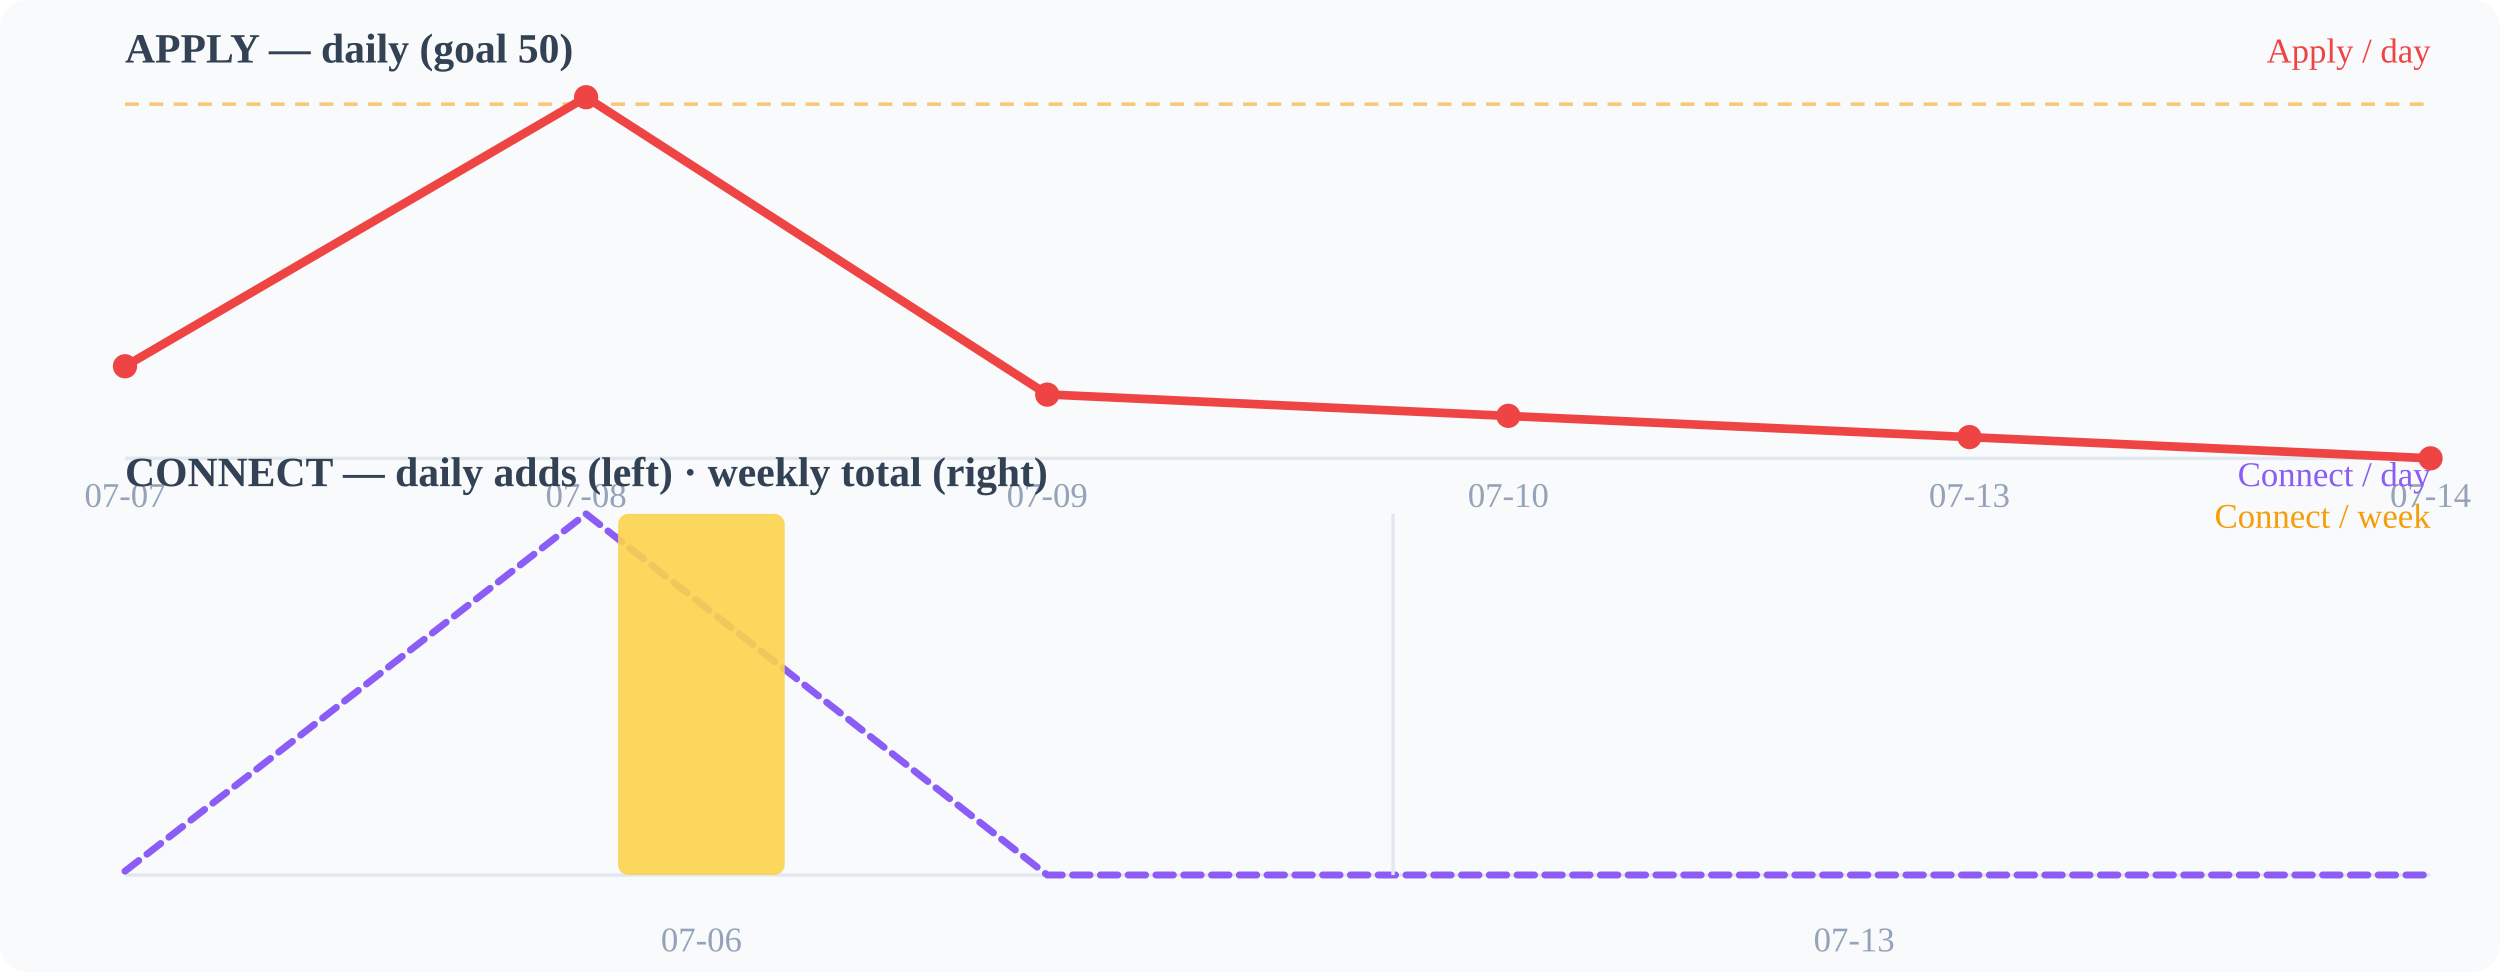
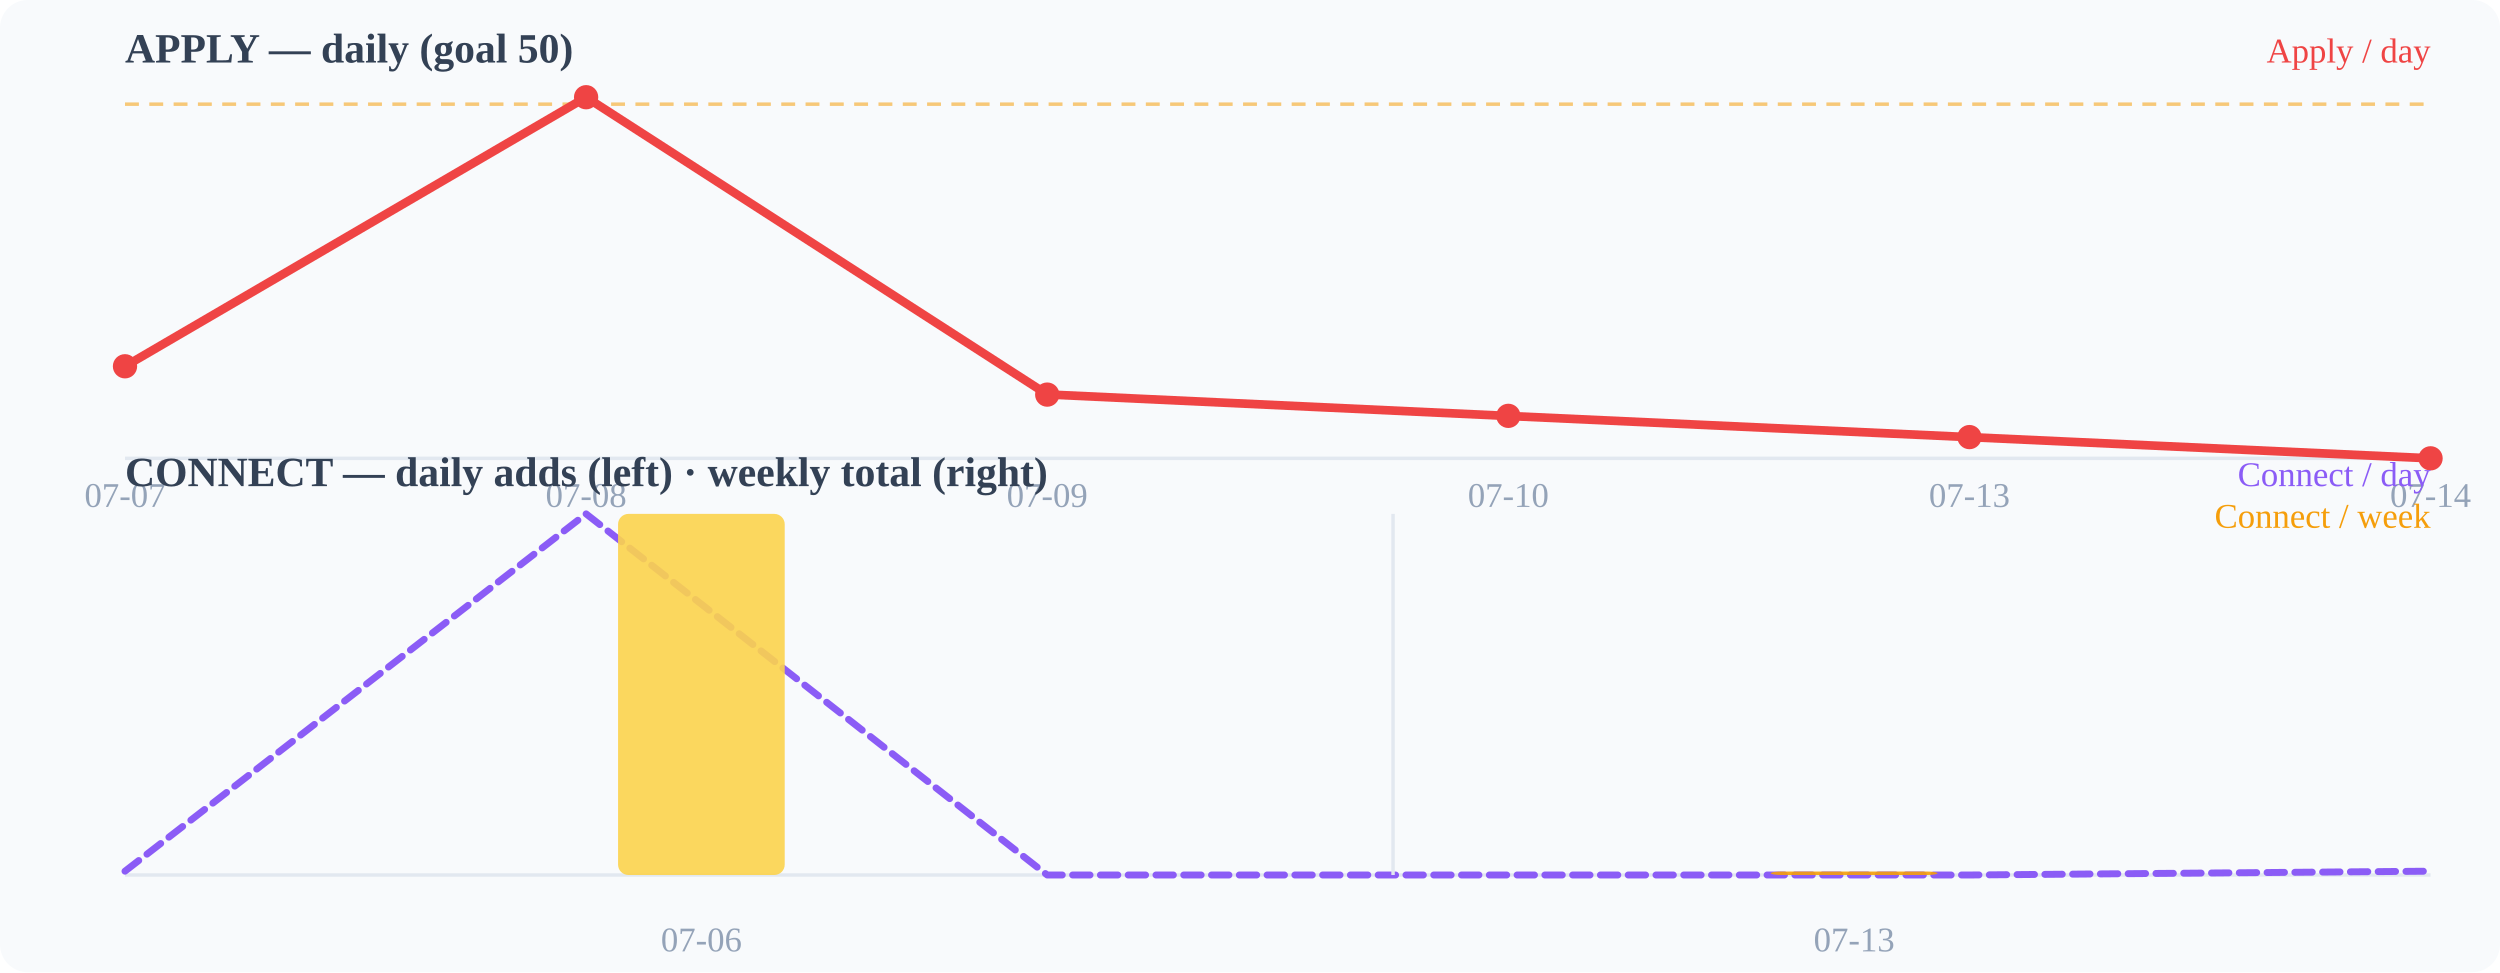
<svg xmlns="http://www.w3.org/2000/svg" width="720" height="280" viewBox="0 0 720 280">
  <rect width="720" height="280" fill="#f8fafc" rx="8" />
  <text x="36" y="18" font-size="12" font-weight="600" fill="#334155">APPLY — daily (goal 50)</text>
  <line x1="36" y1="132" x2="700" y2="132" stroke="#e2e8f0" stroke-width="1" />
  <line x1="36" y1="30.0" x2="700" y2="30.0" stroke="#f59e0b" stroke-width="1" stroke-dasharray="4 3" opacity="0.55" />
  <polyline points="36.0,105.5 168.8,28.0 301.6,113.6 434.4,119.8 567.2,125.9 700.0,132.0" fill="none" stroke="#ef4444" stroke-width="2.5" stroke-linecap="round" stroke-linejoin="round" />
  <circle cx="36" cy="105.49" r="3.5" fill="#ef4444" />
  <circle cx="168.8" cy="28" r="3.5" fill="#ef4444" />
  <circle cx="301.6" cy="113.647" r="3.5" fill="#ef4444" />
  <circle cx="434.4" cy="119.765" r="3.5" fill="#ef4444" />
  <circle cx="567.2" cy="125.882" r="3.5" fill="#ef4444" />
  <circle cx="700" cy="132" r="3.5" fill="#ef4444" />
  <text x="36" y="146" font-size="10" fill="#94a3b8" text-anchor="middle">07-07</text>
  <text x="168.8" y="146" font-size="10" fill="#94a3b8" text-anchor="middle">07-08</text>
  <text x="301.6" y="146" font-size="10" fill="#94a3b8" text-anchor="middle">07-09</text>
  <text x="434.4" y="146" font-size="10" fill="#94a3b8" text-anchor="middle">07-10</text>
  <text x="567.2" y="146" font-size="10" fill="#94a3b8" text-anchor="middle">07-13</text>
  <text x="700" y="146" font-size="10" fill="#94a3b8" text-anchor="middle">07-14</text>
  <text x="36" y="140" font-size="12" font-weight="600" fill="#334155">CONNECT — daily adds (left) · weekly total (right)</text>
  <line x1="36" y1="252" x2="700" y2="252" stroke="#e2e8f0" stroke-width="1" />
-   <polyline points="36.0,250.9 168.8,148.0 301.6,252.0 434.4,252.0 567.2,252.0 700.0,252.0" fill="none" stroke="#8b5cf6" stroke-width="2" stroke-linecap="round" stroke-linejoin="round" stroke-dasharray="5 3" />
+   <polyline points="36.0,250.9 168.8,148.0 301.6,252.0 434.4,252.0 567.2,252.0 700.0,250.9" fill="none" stroke="#8b5cf6" stroke-width="2" stroke-linecap="round" stroke-linejoin="round" stroke-dasharray="5 3" />
  <rect x="178.0" y="148.0" width="48" height="104.0" rx="3" fill="#fcd34d" opacity="0.9" />
-   <rect x="510.0" y="252.0" width="48" height="0.0" rx="3" fill="#f59e0b" opacity="0.9" />
+   <rect x="510.0" y="251.0" width="48" height="1.0" rx="3" fill="#f59e0b" opacity="0.9" />
  <line x1="401.2" y1="148" x2="401.2" y2="252" stroke="#e2e8f0" stroke-width="1" />
  <text x="202" y="274" font-size="10" fill="#94a3b8" text-anchor="middle">07-06</text>
  <text x="534" y="274" font-size="10" fill="#94a3b8" text-anchor="middle">07-13</text>
  <text x="700" y="18" font-size="10" fill="#ef4444" text-anchor="end">Apply / day</text>
  <text x="700" y="140" font-size="10" fill="#8b5cf6" text-anchor="end">Connect / day</text>
  <text x="700" y="152" font-size="10" fill="#f59e0b" text-anchor="end">Connect / week</text>
</svg>
